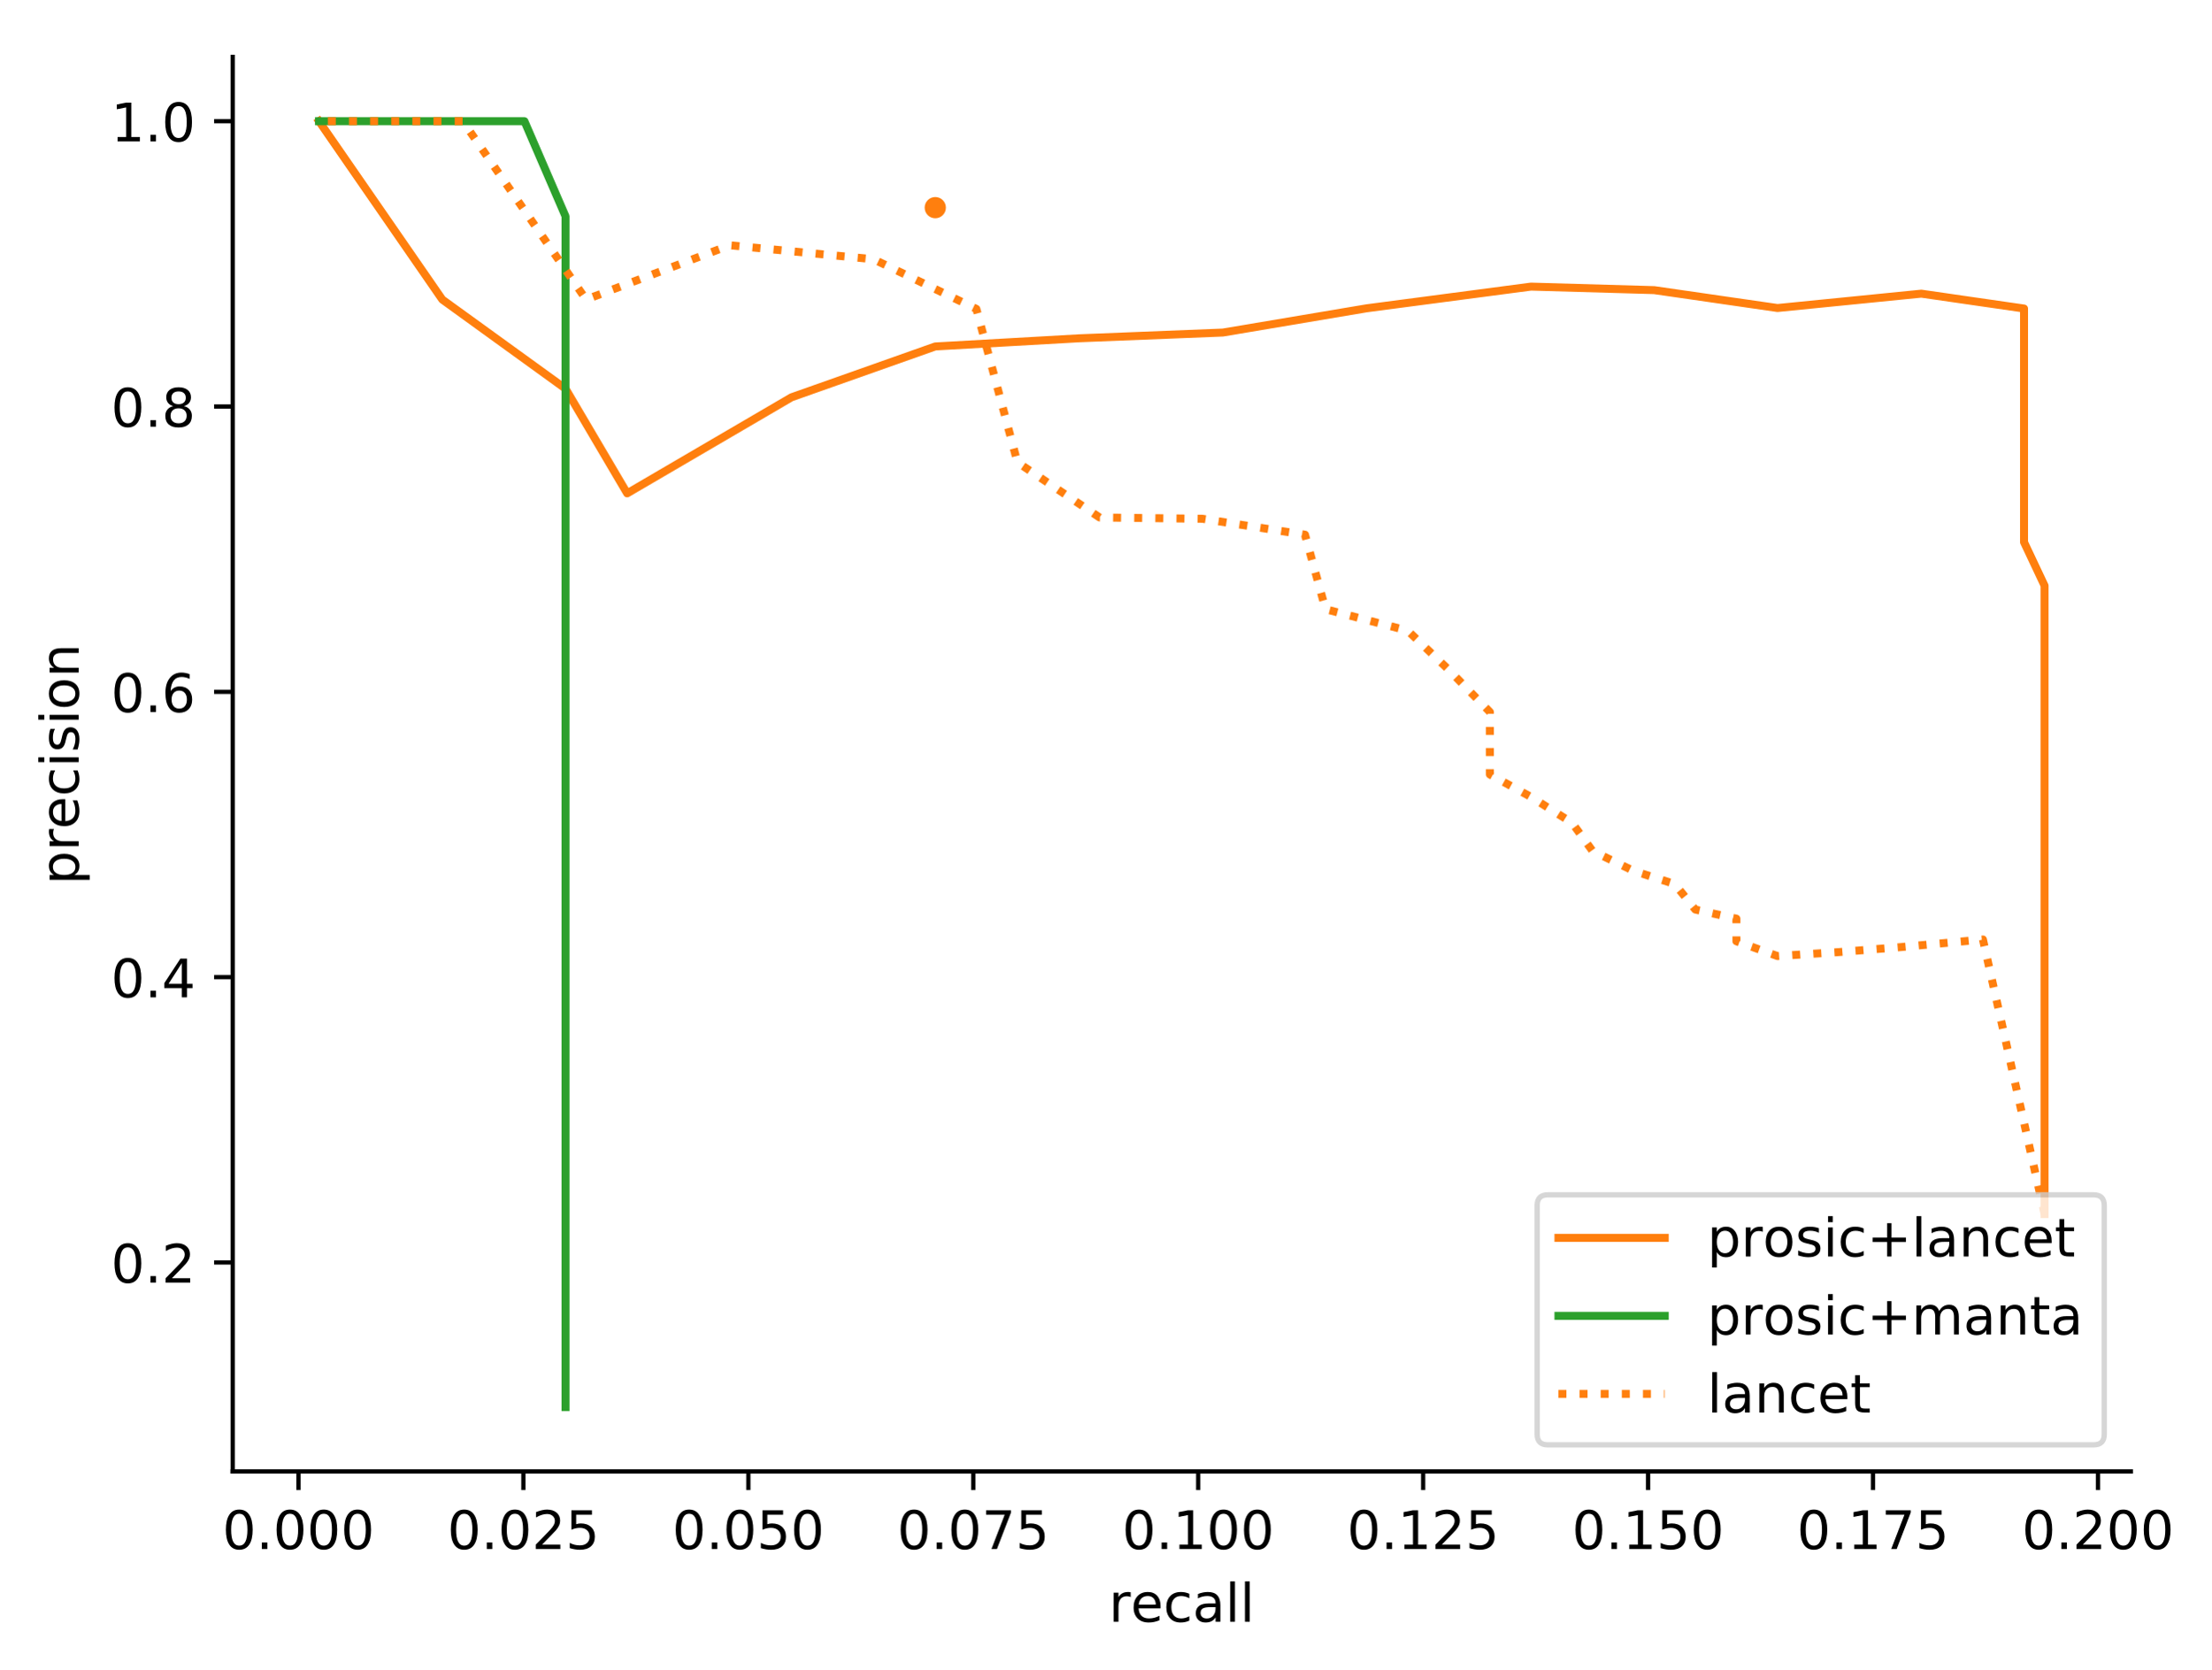
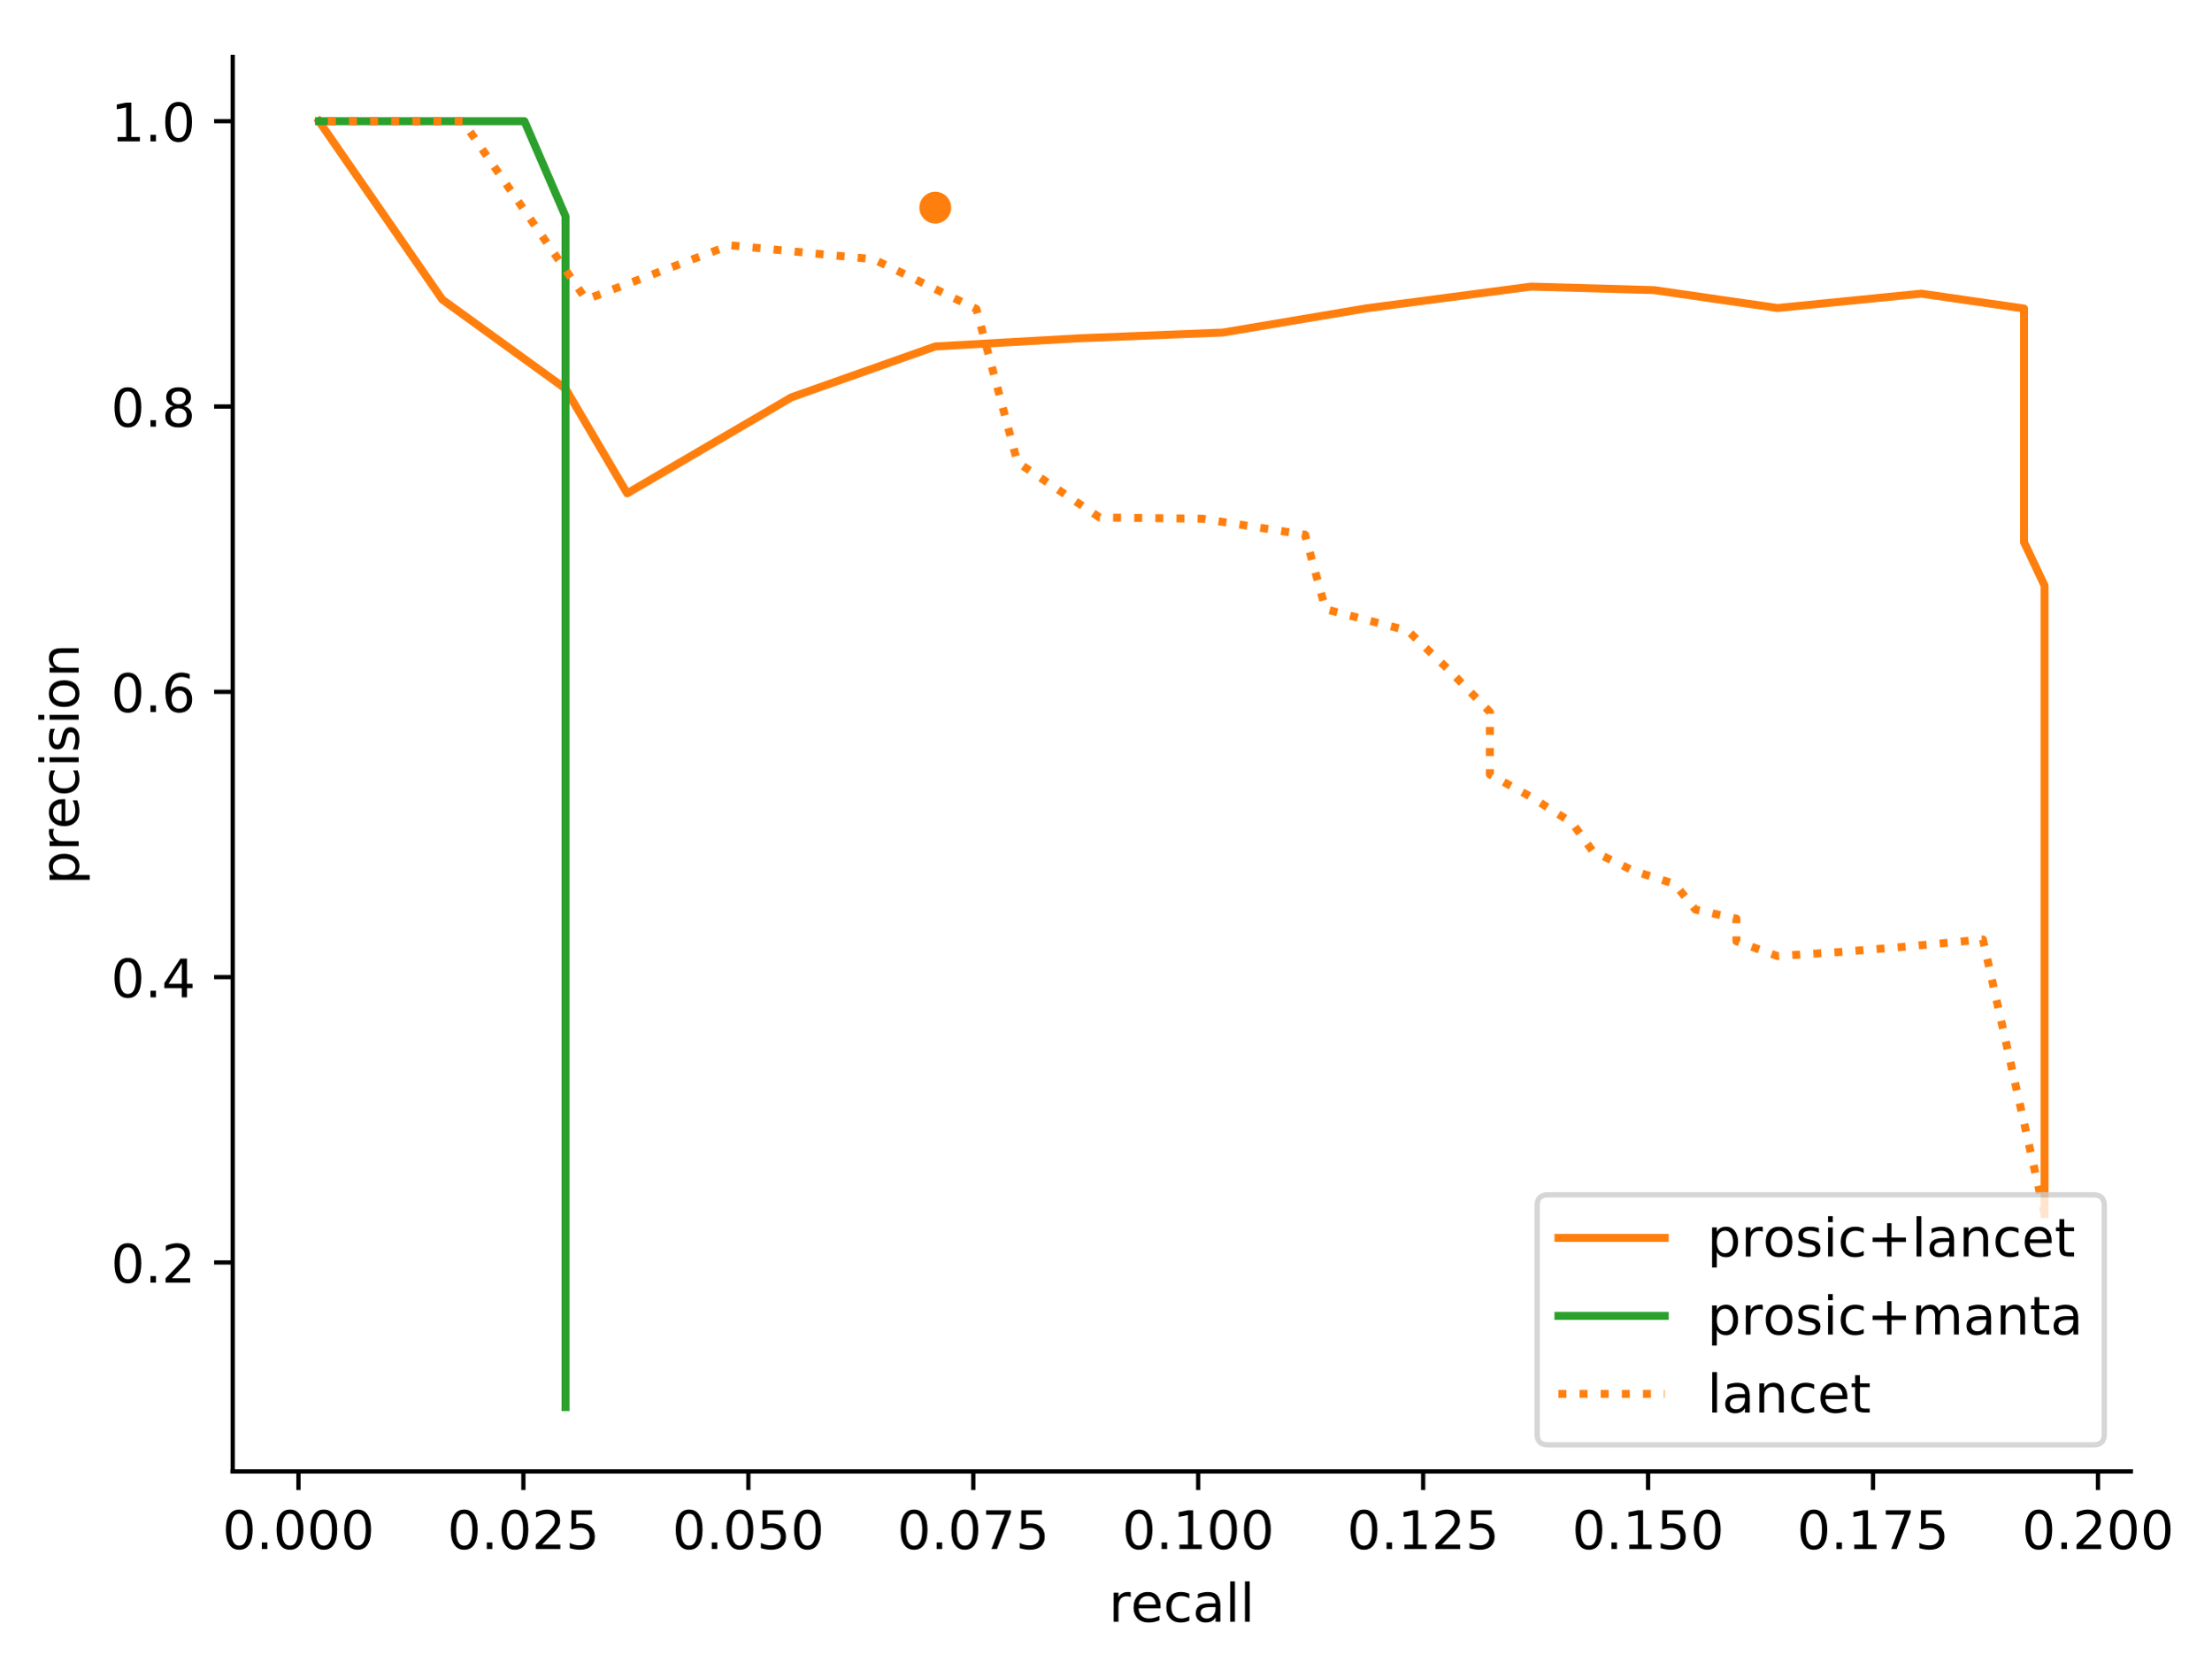
<svg xmlns="http://www.w3.org/2000/svg" xmlns:xlink="http://www.w3.org/1999/xlink" height="314pt" version="1.1" viewBox="0 0 416 314" width="416pt">
  <defs>
    <style type="text/css">
*{stroke-linecap:butt;stroke-linejoin:round;}
  </style>
  </defs>
  <g id="figure_1">
    <g id="patch_1">
      <path d="M 0 314.368  L 416.231 314.368  L 416.231 0  L 0 0  z " style="fill:#ffffff;" />
    </g>
    <g id="axes_1">
      <g id="patch_2">
        <path d="M 43.781 276.812  L 400.901 276.812  L 400.901 10.7  L 43.781 10.7  z " style="fill:#ffffff;" />
      </g>
      <g id="matplotlib.axis_1">
        <g id="xtick_1">
          <g id="line2d_1">
            <defs>
-               <path d="M 0 0  L 0 3.5  " id="m09e7d218b5" style="stroke:#000000;stroke-width:0.8;" />
-             </defs>
-             <g>
-               <use style="stroke:#000000;stroke-width:0.8;" x="56.149" xlink:href="#m09e7d218b5" y="276.812" />
+               <path d="M 0 0  L 0 3.5  " id="m84dde14562" style="stroke:#000000;stroke-width:0.8;" />
+             </defs>
+             <g>
+               <use style="stroke:#000000;stroke-width:0.8;" x="56.149" xlink:href="#m84dde14562" y="276.812" />
            </g>
          </g>
          <g id="text_1">
            <defs>
              <path d="M 31.781 66.406  Q 24.172 66.406 20.328 58.906  Q 16.5 51.422 16.5 36.375  Q 16.5 21.391 20.328 13.891  Q 24.172 6.391 31.781 6.391  Q 39.453 6.391 43.281 13.891  Q 47.125 21.391 47.125 36.375  Q 47.125 51.422 43.281 58.906  Q 39.453 66.406 31.781 66.406  z M 31.781 74.219  Q 44.047 74.219 50.516 64.516  Q 56.984 54.828 56.984 36.375  Q 56.984 17.969 50.516 8.266  Q 44.047 -1.422 31.781 -1.422  Q 19.531 -1.422 13.062 8.266  Q 6.594 17.969 6.594 36.375  Q 6.594 54.828 13.062 64.516  Q 19.531 74.219 31.781 74.219  z " id="DejaVuSans-30" />
              <path d="M 10.688 12.406  L 21 12.406  L 21 0  L 10.688 0  z " id="DejaVuSans-2e" />
            </defs>
            <g transform="translate(41.83498 291.4104)scale(0.1 -0.1)">
              <use xlink:href="#DejaVuSans-30" />
              <use x="63.623" xlink:href="#DejaVuSans-2e" />
              <use x="95.41" xlink:href="#DejaVuSans-30" />
              <use x="159.033" xlink:href="#DejaVuSans-30" />
              <use x="222.656" xlink:href="#DejaVuSans-30" />
            </g>
          </g>
        </g>
        <g id="xtick_2">
          <g id="line2d_2">
            <g>
-               <use style="stroke:#000000;stroke-width:0.8;" x="98.47" xlink:href="#m09e7d218b5" y="276.812" />
+               <use style="stroke:#000000;stroke-width:0.8;" x="98.47" xlink:href="#m84dde14562" y="276.812" />
            </g>
          </g>
          <g id="text_2">
            <defs>
              <path d="M 19.188 8.297  L 53.609 8.297  L 53.609 0  L 7.328 0  L 7.328 8.297  Q 12.938 14.109 22.625 23.891  Q 32.328 33.688 34.812 36.531  Q 39.547 41.844 41.422 45.531  Q 43.312 49.219 43.312 52.781  Q 43.312 58.594 39.234 62.25  Q 35.156 65.922 28.609 65.922  Q 23.969 65.922 18.812 64.312  Q 13.672 62.703 7.812 59.422  L 7.812 69.391  Q 13.766 71.781 18.938 73  Q 24.125 74.219 28.422 74.219  Q 39.75 74.219 46.484 68.547  Q 53.219 62.891 53.219 53.422  Q 53.219 48.922 51.531 44.891  Q 49.859 40.875 45.406 35.406  Q 44.188 33.984 37.641 27.219  Q 31.109 20.453 19.188 8.297  z " id="DejaVuSans-32" />
              <path d="M 10.797 72.906  L 49.516 72.906  L 49.516 64.594  L 19.828 64.594  L 19.828 46.734  Q 21.969 47.469 24.109 47.828  Q 26.266 48.188 28.422 48.188  Q 40.625 48.188 47.75 41.5  Q 54.891 34.812 54.891 23.391  Q 54.891 11.625 47.562 5.094  Q 40.234 -1.422 26.906 -1.422  Q 22.312 -1.422 17.547 -0.641  Q 12.797 0.141 7.719 1.703  L 7.719 11.625  Q 12.109 9.234 16.797 8.062  Q 21.484 6.891 26.703 6.891  Q 35.156 6.891 40.078 11.328  Q 45.016 15.766 45.016 23.391  Q 45.016 31 40.078 35.438  Q 35.156 39.891 26.703 39.891  Q 22.75 39.891 18.812 39.016  Q 14.891 38.141 10.797 36.281  z " id="DejaVuSans-35" />
            </defs>
            <g transform="translate(84.15602 291.4104)scale(0.1 -0.1)">
              <use xlink:href="#DejaVuSans-30" />
              <use x="63.623" xlink:href="#DejaVuSans-2e" />
              <use x="95.41" xlink:href="#DejaVuSans-30" />
              <use x="159.033" xlink:href="#DejaVuSans-32" />
              <use x="222.656" xlink:href="#DejaVuSans-35" />
            </g>
          </g>
        </g>
        <g id="xtick_3">
          <g id="line2d_3">
            <g>
-               <use style="stroke:#000000;stroke-width:0.8;" x="140.791" xlink:href="#m09e7d218b5" y="276.812" />
+               <use style="stroke:#000000;stroke-width:0.8;" x="140.791" xlink:href="#m84dde14562" y="276.812" />
            </g>
          </g>
          <g id="text_3">
            <g transform="translate(126.4771 291.4104)scale(0.1 -0.1)">
              <use xlink:href="#DejaVuSans-30" />
              <use x="63.623" xlink:href="#DejaVuSans-2e" />
              <use x="95.41" xlink:href="#DejaVuSans-30" />
              <use x="159.033" xlink:href="#DejaVuSans-35" />
              <use x="222.656" xlink:href="#DejaVuSans-30" />
            </g>
          </g>
        </g>
        <g id="xtick_4">
          <g id="line2d_4">
            <g>
-               <use style="stroke:#000000;stroke-width:0.8;" x="183.112" xlink:href="#m09e7d218b5" y="276.812" />
+               <use style="stroke:#000000;stroke-width:0.8;" x="183.112" xlink:href="#m84dde14562" y="276.812" />
            </g>
          </g>
          <g id="text_4">
            <defs>
              <path d="M 8.203 72.906  L 55.078 72.906  L 55.078 68.703  L 28.609 0  L 18.312 0  L 43.219 64.594  L 8.203 64.594  z " id="DejaVuSans-37" />
            </defs>
            <g transform="translate(168.7981 291.4104)scale(0.1 -0.1)">
              <use xlink:href="#DejaVuSans-30" />
              <use x="63.623" xlink:href="#DejaVuSans-2e" />
              <use x="95.41" xlink:href="#DejaVuSans-30" />
              <use x="159.033" xlink:href="#DejaVuSans-37" />
              <use x="222.656" xlink:href="#DejaVuSans-35" />
            </g>
          </g>
        </g>
        <g id="xtick_5">
          <g id="line2d_5">
            <g>
-               <use style="stroke:#000000;stroke-width:0.8;" x="225.433" xlink:href="#m09e7d218b5" y="276.812" />
+               <use style="stroke:#000000;stroke-width:0.8;" x="225.433" xlink:href="#m84dde14562" y="276.812" />
            </g>
          </g>
          <g id="text_5">
            <defs>
              <path d="M 12.406 8.297  L 28.516 8.297  L 28.516 63.922  L 10.984 60.406  L 10.984 69.391  L 28.422 72.906  L 38.281 72.906  L 38.281 8.297  L 54.391 8.297  L 54.391 0  L 12.406 0  z " id="DejaVuSans-31" />
            </defs>
            <g transform="translate(211.1191 291.4104)scale(0.1 -0.1)">
              <use xlink:href="#DejaVuSans-30" />
              <use x="63.623" xlink:href="#DejaVuSans-2e" />
              <use x="95.41" xlink:href="#DejaVuSans-31" />
              <use x="159.033" xlink:href="#DejaVuSans-30" />
              <use x="222.656" xlink:href="#DejaVuSans-30" />
            </g>
          </g>
        </g>
        <g id="xtick_6">
          <g id="line2d_6">
            <g>
-               <use style="stroke:#000000;stroke-width:0.8;" x="267.754" xlink:href="#m09e7d218b5" y="276.812" />
+               <use style="stroke:#000000;stroke-width:0.8;" x="267.754" xlink:href="#m84dde14562" y="276.812" />
            </g>
          </g>
          <g id="text_6">
            <g transform="translate(253.4402 291.4104)scale(0.1 -0.1)">
              <use xlink:href="#DejaVuSans-30" />
              <use x="63.623" xlink:href="#DejaVuSans-2e" />
              <use x="95.41" xlink:href="#DejaVuSans-31" />
              <use x="159.033" xlink:href="#DejaVuSans-32" />
              <use x="222.656" xlink:href="#DejaVuSans-35" />
            </g>
          </g>
        </g>
        <g id="xtick_7">
          <g id="line2d_7">
            <g>
-               <use style="stroke:#000000;stroke-width:0.8;" x="310.075" xlink:href="#m09e7d218b5" y="276.812" />
+               <use style="stroke:#000000;stroke-width:0.8;" x="310.075" xlink:href="#m84dde14562" y="276.812" />
            </g>
          </g>
          <g id="text_7">
            <g transform="translate(295.7612 291.4104)scale(0.1 -0.1)">
              <use xlink:href="#DejaVuSans-30" />
              <use x="63.623" xlink:href="#DejaVuSans-2e" />
              <use x="95.41" xlink:href="#DejaVuSans-31" />
              <use x="159.033" xlink:href="#DejaVuSans-35" />
              <use x="222.656" xlink:href="#DejaVuSans-30" />
            </g>
          </g>
        </g>
        <g id="xtick_8">
          <g id="line2d_8">
            <g>
-               <use style="stroke:#000000;stroke-width:0.8;" x="352.396" xlink:href="#m09e7d218b5" y="276.812" />
+               <use style="stroke:#000000;stroke-width:0.8;" x="352.396" xlink:href="#m84dde14562" y="276.812" />
            </g>
          </g>
          <g id="text_8">
            <g transform="translate(338.0823 291.4104)scale(0.1 -0.1)">
              <use xlink:href="#DejaVuSans-30" />
              <use x="63.623" xlink:href="#DejaVuSans-2e" />
              <use x="95.41" xlink:href="#DejaVuSans-31" />
              <use x="159.033" xlink:href="#DejaVuSans-37" />
              <use x="222.656" xlink:href="#DejaVuSans-35" />
            </g>
          </g>
        </g>
        <g id="xtick_9">
          <g id="line2d_9">
            <g>
-               <use style="stroke:#000000;stroke-width:0.8;" x="394.717" xlink:href="#m09e7d218b5" y="276.812" />
+               <use style="stroke:#000000;stroke-width:0.8;" x="394.717" xlink:href="#m84dde14562" y="276.812" />
            </g>
          </g>
          <g id="text_9">
            <g transform="translate(380.4033 291.4104)scale(0.1 -0.1)">
              <use xlink:href="#DejaVuSans-30" />
              <use x="63.623" xlink:href="#DejaVuSans-2e" />
              <use x="95.41" xlink:href="#DejaVuSans-32" />
              <use x="159.033" xlink:href="#DejaVuSans-30" />
              <use x="222.656" xlink:href="#DejaVuSans-30" />
            </g>
          </g>
        </g>
        <g id="text_10">
          <defs>
            <path d="M 41.109 46.297  Q 39.594 47.172 37.812 47.578  Q 36.031 48 33.891 48  Q 26.266 48 22.188 43.047  Q 18.109 38.094 18.109 28.812  L 18.109 0  L 9.078 0  L 9.078 54.688  L 18.109 54.688  L 18.109 46.188  Q 20.953 51.172 25.484 53.578  Q 30.031 56 36.531 56  Q 37.453 56 38.578 55.875  Q 39.703 55.766 41.062 55.516  z " id="DejaVuSans-72" />
            <path d="M 56.203 29.594  L 56.203 25.203  L 14.891 25.203  Q 15.484 15.922 20.484 11.062  Q 25.484 6.203 34.422 6.203  Q 39.594 6.203 44.453 7.469  Q 49.312 8.734 54.109 11.281  L 54.109 2.781  Q 49.266 0.734 44.188 -0.344  Q 39.109 -1.422 33.891 -1.422  Q 20.797 -1.422 13.156 6.188  Q 5.516 13.812 5.516 26.812  Q 5.516 40.234 12.766 48.109  Q 20.016 56 32.328 56  Q 43.359 56 49.781 48.891  Q 56.203 41.797 56.203 29.594  z M 47.219 32.234  Q 47.125 39.594 43.094 43.984  Q 39.062 48.391 32.422 48.391  Q 24.906 48.391 20.391 44.141  Q 15.875 39.891 15.188 32.172  z " id="DejaVuSans-65" />
            <path d="M 48.781 52.594  L 48.781 44.188  Q 44.969 46.297 41.141 47.344  Q 37.312 48.391 33.406 48.391  Q 24.656 48.391 19.812 42.844  Q 14.984 37.312 14.984 27.297  Q 14.984 17.281 19.812 11.734  Q 24.656 6.203 33.406 6.203  Q 37.312 6.203 41.141 7.25  Q 44.969 8.297 48.781 10.406  L 48.781 2.094  Q 45.016 0.344 40.984 -0.531  Q 36.969 -1.422 32.422 -1.422  Q 20.062 -1.422 12.781 6.344  Q 5.516 14.109 5.516 27.297  Q 5.516 40.672 12.859 48.328  Q 20.219 56 33.016 56  Q 37.156 56 41.109 55.141  Q 45.062 54.297 48.781 52.594  z " id="DejaVuSans-63" />
            <path d="M 34.281 27.484  Q 23.391 27.484 19.188 25  Q 14.984 22.516 14.984 16.5  Q 14.984 11.719 18.141 8.906  Q 21.297 6.109 26.703 6.109  Q 34.188 6.109 38.703 11.406  Q 43.219 16.703 43.219 25.484  L 43.219 27.484  z M 52.203 31.203  L 52.203 0  L 43.219 0  L 43.219 8.297  Q 40.141 3.328 35.547 0.953  Q 30.953 -1.422 24.312 -1.422  Q 15.922 -1.422 10.953 3.297  Q 6 8.016 6 15.922  Q 6 25.141 12.172 29.828  Q 18.359 34.516 30.609 34.516  L 43.219 34.516  L 43.219 35.406  Q 43.219 41.609 39.141 45  Q 35.062 48.391 27.688 48.391  Q 23 48.391 18.547 47.266  Q 14.109 46.141 10.016 43.891  L 10.016 52.203  Q 14.938 54.109 19.578 55.047  Q 24.219 56 28.609 56  Q 40.484 56 46.344 49.844  Q 52.203 43.703 52.203 31.203  z " id="DejaVuSans-61" />
            <path d="M 9.422 75.984  L 18.406 75.984  L 18.406 0  L 9.422 0  z " id="DejaVuSans-6c" />
          </defs>
          <g transform="translate(208.6194 305.0886)scale(0.1 -0.1)">
            <use xlink:href="#DejaVuSans-72" />
            <use x="41.082" xlink:href="#DejaVuSans-65" />
            <use x="102.605" xlink:href="#DejaVuSans-63" />
            <use x="157.586" xlink:href="#DejaVuSans-61" />
            <use x="218.865" xlink:href="#DejaVuSans-6c" />
            <use x="246.648" xlink:href="#DejaVuSans-6c" />
          </g>
        </g>
      </g>
      <g id="matplotlib.axis_2">
        <g id="ytick_1">
          <g id="line2d_10">
            <defs>
-               <path d="M 0 0  L -3.5 0  " id="meca28a845d" style="stroke:#000000;stroke-width:0.8;" />
-             </defs>
-             <g>
-               <use style="stroke:#000000;stroke-width:0.8;" x="43.781" xlink:href="#meca28a845d" y="237.5" />
+               <path d="M 0 0  L -3.5 0  " id="m6087556e1b" style="stroke:#000000;stroke-width:0.8;" />
+             </defs>
+             <g>
+               <use style="stroke:#000000;stroke-width:0.8;" x="43.781" xlink:href="#m6087556e1b" y="237.5" />
            </g>
          </g>
          <g id="text_11">
            <g transform="translate(20.87813 241.2992)scale(0.1 -0.1)">
              <use xlink:href="#DejaVuSans-30" />
              <use x="63.623" xlink:href="#DejaVuSans-2e" />
              <use x="95.41" xlink:href="#DejaVuSans-32" />
            </g>
          </g>
        </g>
        <g id="ytick_2">
          <g id="line2d_11">
            <g>
-               <use style="stroke:#000000;stroke-width:0.8;" x="43.781" xlink:href="#meca28a845d" y="183.824" />
+               <use style="stroke:#000000;stroke-width:0.8;" x="43.781" xlink:href="#m6087556e1b" y="183.824" />
            </g>
          </g>
          <g id="text_12">
            <defs>
              <path d="M 37.797 64.312  L 12.891 25.391  L 37.797 25.391  z M 35.203 72.906  L 47.609 72.906  L 47.609 25.391  L 58.016 25.391  L 58.016 17.188  L 47.609 17.188  L 47.609 0  L 37.797 0  L 37.797 17.188  L 4.891 17.188  L 4.891 26.703  z " id="DejaVuSans-34" />
            </defs>
            <g transform="translate(20.87813 187.6232)scale(0.1 -0.1)">
              <use xlink:href="#DejaVuSans-30" />
              <use x="63.623" xlink:href="#DejaVuSans-2e" />
              <use x="95.41" xlink:href="#DejaVuSans-34" />
            </g>
          </g>
        </g>
        <g id="ytick_3">
          <g id="line2d_12">
            <g>
-               <use style="stroke:#000000;stroke-width:0.8;" x="43.781" xlink:href="#meca28a845d" y="130.148" />
+               <use style="stroke:#000000;stroke-width:0.8;" x="43.781" xlink:href="#m6087556e1b" y="130.148" />
            </g>
          </g>
          <g id="text_13">
            <defs>
              <path d="M 33.016 40.375  Q 26.375 40.375 22.484 35.828  Q 18.609 31.297 18.609 23.391  Q 18.609 15.531 22.484 10.953  Q 26.375 6.391 33.016 6.391  Q 39.656 6.391 43.531 10.953  Q 47.406 15.531 47.406 23.391  Q 47.406 31.297 43.531 35.828  Q 39.656 40.375 33.016 40.375  z M 52.594 71.297  L 52.594 62.312  Q 48.875 64.062 45.094 64.984  Q 41.312 65.922 37.594 65.922  Q 27.828 65.922 22.672 59.328  Q 17.531 52.734 16.797 39.406  Q 19.672 43.656 24.016 45.922  Q 28.375 48.188 33.594 48.188  Q 44.578 48.188 50.953 41.516  Q 57.328 34.859 57.328 23.391  Q 57.328 12.156 50.688 5.359  Q 44.047 -1.422 33.016 -1.422  Q 20.359 -1.422 13.672 8.266  Q 6.984 17.969 6.984 36.375  Q 6.984 53.656 15.188 63.938  Q 23.391 74.219 37.203 74.219  Q 40.922 74.219 44.703 73.484  Q 48.484 72.75 52.594 71.297  z " id="DejaVuSans-36" />
            </defs>
            <g transform="translate(20.87813 133.9472)scale(0.1 -0.1)">
              <use xlink:href="#DejaVuSans-30" />
              <use x="63.623" xlink:href="#DejaVuSans-2e" />
              <use x="95.41" xlink:href="#DejaVuSans-36" />
            </g>
          </g>
        </g>
        <g id="ytick_4">
          <g id="line2d_13">
            <g>
-               <use style="stroke:#000000;stroke-width:0.8;" x="43.781" xlink:href="#meca28a845d" y="76.472" />
+               <use style="stroke:#000000;stroke-width:0.8;" x="43.781" xlink:href="#m6087556e1b" y="76.472" />
            </g>
          </g>
          <g id="text_14">
            <defs>
              <path d="M 31.781 34.625  Q 24.75 34.625 20.719 30.859  Q 16.703 27.094 16.703 20.516  Q 16.703 13.922 20.719 10.156  Q 24.75 6.391 31.781 6.391  Q 38.812 6.391 42.859 10.172  Q 46.922 13.969 46.922 20.516  Q 46.922 27.094 42.891 30.859  Q 38.875 34.625 31.781 34.625  z M 21.922 38.812  Q 15.578 40.375 12.031 44.719  Q 8.5 49.078 8.5 55.328  Q 8.5 64.062 14.719 69.141  Q 20.953 74.219 31.781 74.219  Q 42.672 74.219 48.875 69.141  Q 55.078 64.062 55.078 55.328  Q 55.078 49.078 51.531 44.719  Q 48 40.375 41.703 38.812  Q 48.828 37.156 52.797 32.312  Q 56.781 27.484 56.781 20.516  Q 56.781 9.906 50.312 4.234  Q 43.844 -1.422 31.781 -1.422  Q 19.734 -1.422 13.25 4.234  Q 6.781 9.906 6.781 20.516  Q 6.781 27.484 10.781 32.312  Q 14.797 37.156 21.922 38.812  z M 18.312 54.391  Q 18.312 48.734 21.844 45.562  Q 25.391 42.391 31.781 42.391  Q 38.141 42.391 41.719 45.562  Q 45.312 48.734 45.312 54.391  Q 45.312 60.062 41.719 63.234  Q 38.141 66.406 31.781 66.406  Q 25.391 66.406 21.844 63.234  Q 18.312 60.062 18.312 54.391  z " id="DejaVuSans-38" />
            </defs>
            <g transform="translate(20.87813 80.27122)scale(0.1 -0.1)">
              <use xlink:href="#DejaVuSans-30" />
              <use x="63.623" xlink:href="#DejaVuSans-2e" />
              <use x="95.41" xlink:href="#DejaVuSans-38" />
            </g>
          </g>
        </g>
        <g id="ytick_5">
          <g id="line2d_14">
            <g>
-               <use style="stroke:#000000;stroke-width:0.8;" x="43.781" xlink:href="#meca28a845d" y="22.796" />
+               <use style="stroke:#000000;stroke-width:0.8;" x="43.781" xlink:href="#m6087556e1b" y="22.796" />
            </g>
          </g>
          <g id="text_15">
            <g transform="translate(20.87813 26.59522)scale(0.1 -0.1)">
              <use xlink:href="#DejaVuSans-31" />
              <use x="63.623" xlink:href="#DejaVuSans-2e" />
              <use x="95.41" xlink:href="#DejaVuSans-30" />
            </g>
          </g>
        </g>
        <g id="text_16">
          <defs>
            <path d="M 18.109 8.203  L 18.109 -20.797  L 9.078 -20.797  L 9.078 54.688  L 18.109 54.688  L 18.109 46.391  Q 20.953 51.266 25.266 53.625  Q 29.594 56 35.594 56  Q 45.562 56 51.781 48.094  Q 58.016 40.188 58.016 27.297  Q 58.016 14.406 51.781 6.484  Q 45.562 -1.422 35.594 -1.422  Q 29.594 -1.422 25.266 0.953  Q 20.953 3.328 18.109 8.203  z M 48.688 27.297  Q 48.688 37.203 44.609 42.844  Q 40.531 48.484 33.406 48.484  Q 26.266 48.484 22.188 42.844  Q 18.109 37.203 18.109 27.297  Q 18.109 17.391 22.188 11.75  Q 26.266 6.109 33.406 6.109  Q 40.531 6.109 44.609 11.75  Q 48.688 17.391 48.688 27.297  z " id="DejaVuSans-70" />
            <path d="M 9.422 54.688  L 18.406 54.688  L 18.406 0  L 9.422 0  z M 9.422 75.984  L 18.406 75.984  L 18.406 64.594  L 9.422 64.594  z " id="DejaVuSans-69" />
            <path d="M 44.281 53.078  L 44.281 44.578  Q 40.484 46.531 36.375 47.5  Q 32.281 48.484 27.875 48.484  Q 21.188 48.484 17.844 46.438  Q 14.5 44.391 14.5 40.281  Q 14.5 37.156 16.891 35.375  Q 19.281 33.594 26.516 31.984  L 29.594 31.297  Q 39.156 29.25 43.188 25.516  Q 47.219 21.781 47.219 15.094  Q 47.219 7.469 41.188 3.016  Q 35.156 -1.422 24.609 -1.422  Q 20.219 -1.422 15.453 -0.562  Q 10.688 0.297 5.422 2  L 5.422 11.281  Q 10.406 8.688 15.234 7.391  Q 20.062 6.109 24.812 6.109  Q 31.156 6.109 34.562 8.281  Q 37.984 10.453 37.984 14.406  Q 37.984 18.062 35.516 20.016  Q 33.062 21.969 24.703 23.781  L 21.578 24.516  Q 13.234 26.266 9.516 29.906  Q 5.812 33.547 5.812 39.891  Q 5.812 47.609 11.281 51.797  Q 16.75 56 26.812 56  Q 31.781 56 36.172 55.266  Q 40.578 54.547 44.281 53.078  z " id="DejaVuSans-73" />
            <path d="M 30.609 48.391  Q 23.391 48.391 19.188 42.75  Q 14.984 37.109 14.984 27.297  Q 14.984 17.484 19.156 11.844  Q 23.344 6.203 30.609 6.203  Q 37.797 6.203 41.984 11.859  Q 46.188 17.531 46.188 27.297  Q 46.188 37.016 41.984 42.703  Q 37.797 48.391 30.609 48.391  z M 30.609 56  Q 42.328 56 49.016 48.375  Q 55.719 40.766 55.719 27.297  Q 55.719 13.875 49.016 6.219  Q 42.328 -1.422 30.609 -1.422  Q 18.844 -1.422 12.172 6.219  Q 5.516 13.875 5.516 27.297  Q 5.516 40.766 12.172 48.375  Q 18.844 56 30.609 56  z " id="DejaVuSans-6f" />
            <path d="M 54.891 33.016  L 54.891 0  L 45.906 0  L 45.906 32.719  Q 45.906 40.484 42.875 44.328  Q 39.844 48.188 33.797 48.188  Q 26.516 48.188 22.312 43.547  Q 18.109 38.922 18.109 30.906  L 18.109 0  L 9.078 0  L 9.078 54.688  L 18.109 54.688  L 18.109 46.188  Q 21.344 51.125 25.703 53.562  Q 30.078 56 35.797 56  Q 45.219 56 50.047 50.172  Q 54.891 44.344 54.891 33.016  z " id="DejaVuSans-6e" />
          </defs>
          <g transform="translate(14.79844 166.4208)rotate(-90)scale(0.1 -0.1)">
            <use xlink:href="#DejaVuSans-70" />
            <use x="63.477" xlink:href="#DejaVuSans-72" />
            <use x="104.559" xlink:href="#DejaVuSans-65" />
            <use x="166.082" xlink:href="#DejaVuSans-63" />
            <use x="221.062" xlink:href="#DejaVuSans-69" />
            <use x="248.846" xlink:href="#DejaVuSans-73" />
            <use x="300.945" xlink:href="#DejaVuSans-69" />
            <use x="328.729" xlink:href="#DejaVuSans-6f" />
            <use x="389.91" xlink:href="#DejaVuSans-6e" />
          </g>
        </g>
      </g>
      <g id="line2d_15">
-         <path clip-path="url(#pcc985ab68f)" d="M 60.014 22.796  L 83.204 56.343  L 106.393 73.117  L 117.988 92.808  L 148.907 74.741  L 175.962 65.172  L 203.017 63.636  L 230.071 62.556  L 257.126 57.993  L 288.045 53.913  L 311.235 54.578  L 334.424 57.941  L 361.479 55.238  L 380.804 58.038  L 380.804 75.469  L 380.804 88.714  L 380.804 101.99  L 384.669 110.176  L 384.669 120.745  L 384.669 129.03  L 384.669 137.564  L 384.669 145.244  L 384.669 151.361  L 384.669 157.753  L 384.669 162.884  L 384.669 168.286  L 384.669 172.653  L 384.669 177.278  L 384.669 181.556  L 384.669 185.044  L 384.669 188.768  L 384.669 191.818  L 384.669 195.089  L 384.669 197.78  L 384.669 200.676  L 384.669 203.066  L 384.669 205.648  L 384.669 208.083  L 384.669 210.103  L 384.669 212.294  L 384.669 214.116  L 384.669 216.099  L 384.669 217.981  L 384.669 219.553  L 384.669 221.269  L 384.669 222.704  L 384.669 224.273  L 384.669 225.589  L 384.669 227.03  L 384.669 228.41  " style="fill:none;stroke:#ff7f0e;stroke-linecap:square;stroke-width:1.5;" />
+         <path clip-path="url(#pb5d7e070fd)" d="M 60.014 22.796  L 83.204 56.343  L 106.393 73.117  L 117.988 92.808  L 148.907 74.741  L 175.962 65.172  L 203.017 63.636  L 230.071 62.556  L 257.126 57.993  L 288.045 53.913  L 311.235 54.578  L 334.424 57.941  L 361.479 55.238  L 380.804 58.038  L 380.804 75.469  L 380.804 88.714  L 380.804 101.99  L 384.669 110.176  L 384.669 120.745  L 384.669 129.03  L 384.669 137.564  L 384.669 145.244  L 384.669 151.361  L 384.669 157.753  L 384.669 162.884  L 384.669 168.286  L 384.669 172.653  L 384.669 177.278  L 384.669 181.556  L 384.669 185.044  L 384.669 188.768  L 384.669 191.818  L 384.669 195.089  L 384.669 197.78  L 384.669 200.676  L 384.669 203.066  L 384.669 205.648  L 384.669 208.083  L 384.669 210.103  L 384.669 212.294  L 384.669 214.116  L 384.669 216.099  L 384.669 217.981  L 384.669 219.553  L 384.669 221.269  L 384.669 222.704  L 384.669 224.273  L 384.669 225.589  L 384.669 227.03  L 384.669 228.41  " style="fill:none;stroke:#ff7f0e;stroke-linecap:square;stroke-width:1.5;" />
      </g>
      <g id="line2d_16">
-         <path clip-path="url(#pcc985ab68f)" d="M 60.014 22.796  L 67.744 22.796  L 79.339 22.796  L 90.933 22.796  L 98.663 22.796  L 106.393 40.688  L 106.393 82.436  L 106.393 120.389  L 106.393 140.883  L 106.393 146.664  L 106.393 161.613  L 106.393 173.76  L 106.393 183.824  L 106.393 194.834  L 106.393 201.716  L 106.393 205.782  L 106.393 211.233  L 106.393 214.496  L 106.393 218.92  L 106.393 222.861  L 106.393 226.395  L 106.393 230.574  L 106.393 233.371  L 106.393 235.921  L 106.393 238.256  L 106.393 238.991  L 106.393 241.078  L 106.393 243.005  L 106.393 244.789  L 106.393 246.446  L 106.393 247.988  L 106.393 249.428  L 106.393 251.205  L 106.393 251.625  L 106.393 252.836  L 106.393 253.975  L 106.393 255.048  L 106.393 256.061  L 106.393 257.019  L 106.393 258.217  L 106.393 259.062  L 106.393 259.334  L 106.393 260.124  L 106.393 260.875  L 106.393 261.591  L 106.393 262.274  L 106.393 262.925  L 106.393 263.549  L 106.393 264.145  L 106.393 264.716  " style="fill:none;stroke:#2ca02c;stroke-linecap:square;stroke-width:1.5;" />
+         <path clip-path="url(#pb5d7e070fd)" d="M 60.014 22.796  L 67.744 22.796  L 79.339 22.796  L 90.933 22.796  L 98.663 22.796  L 106.393 40.688  L 106.393 82.436  L 106.393 120.389  L 106.393 140.883  L 106.393 146.664  L 106.393 161.613  L 106.393 173.76  L 106.393 183.824  L 106.393 194.834  L 106.393 201.716  L 106.393 205.782  L 106.393 211.233  L 106.393 214.496  L 106.393 218.92  L 106.393 222.861  L 106.393 226.395  L 106.393 230.574  L 106.393 233.371  L 106.393 235.921  L 106.393 238.256  L 106.393 238.991  L 106.393 241.078  L 106.393 243.005  L 106.393 244.789  L 106.393 246.446  L 106.393 247.988  L 106.393 249.428  L 106.393 251.205  L 106.393 251.625  L 106.393 252.836  L 106.393 253.975  L 106.393 255.048  L 106.393 256.061  L 106.393 257.019  L 106.393 258.217  L 106.393 259.062  L 106.393 259.334  L 106.393 260.124  L 106.393 260.875  L 106.393 261.591  L 106.393 262.274  L 106.393 262.925  L 106.393 263.549  L 106.393 264.145  L 106.393 264.716  " style="fill:none;stroke:#2ca02c;stroke-linecap:square;stroke-width:1.5;" />
      </g>
      <g id="line2d_17">
-         <path clip-path="url(#pcc985ab68f)" d="M 384.669 228.41  L 384.669 228.41  L 384.669 228.41  L 384.669 228.41  L 384.669 228.41  L 384.669 228.41  L 384.669 228.41  L 384.669 228.41  L 384.669 228.41  L 384.669 228.41  L 384.669 228.41  L 384.669 228.41  L 384.669 228.41  L 384.669 228.41  L 384.669 228.41  L 384.669 228.41  L 384.669 228.41  L 384.669 228.41  L 384.669 228.41  L 384.669 228.41  L 384.669 228.41  L 384.669 228.41  L 384.669 228.41  L 373.074 176.74  L 357.614 178.174  L 346.019 179.105  L 334.424 179.859  L 326.694 177.074  L 326.694 172.822  L 318.965 171.111  L 315.1 166.305  L 307.37 163.842  L 299.64 160.107  L 295.775 154.786  L 288.045 149.923  L 280.315 145.699  L 280.315 133.943  L 272.585 126.019  L 264.856 118.646  L 249.396 114.61  L 245.531 100.587  L 226.206 97.59  L 206.882 97.346  L 191.422 86.974  L 183.692 58.109  L 164.367 48.768  L 137.313 46.133  L 110.258 56.343  L 87.069 22.796  L 60.014 22.796  " style="fill:none;stroke:#ff7f0e;stroke-dasharray:1.5,2.475;stroke-dashoffset:0;stroke-width:1.5;" />
+         <path clip-path="url(#pb5d7e070fd)" d="M 384.669 228.41  L 384.669 228.41  L 384.669 228.41  L 384.669 228.41  L 384.669 228.41  L 384.669 228.41  L 384.669 228.41  L 384.669 228.41  L 384.669 228.41  L 384.669 228.41  L 384.669 228.41  L 384.669 228.41  L 384.669 228.41  L 384.669 228.41  L 384.669 228.41  L 384.669 228.41  L 384.669 228.41  L 384.669 228.41  L 384.669 228.41  L 384.669 228.41  L 384.669 228.41  L 384.669 228.41  L 384.669 228.41  L 373.074 176.74  L 357.614 178.174  L 346.019 179.105  L 334.424 179.859  L 326.694 177.074  L 326.694 172.822  L 318.965 171.111  L 315.1 166.305  L 307.37 163.842  L 299.64 160.107  L 295.775 154.786  L 288.045 149.923  L 280.315 145.699  L 280.315 133.943  L 272.585 126.019  L 264.856 118.646  L 249.396 114.61  L 245.531 100.587  L 226.206 97.59  L 206.882 97.346  L 191.422 86.974  L 183.692 58.109  L 164.367 48.768  L 137.313 46.133  L 110.258 56.343  L 87.069 22.796  L 60.014 22.796  " style="fill:none;stroke:#ff7f0e;stroke-dasharray:1.5,2.475;stroke-dashoffset:0;stroke-width:1.5;" />
      </g>
      <g id="line2d_18">
        <defs>
-           <path d="M 0 1.5  C 0.398 1.5 0.779 1.342 1.061 1.061  C 1.342 0.779 1.5 0.398 1.5 0  C 1.5 -0.398 1.342 -0.779 1.061 -1.061  C 0.779 -1.342 0.398 -1.5 0 -1.5  C -0.398 -1.5 -0.779 -1.342 -1.061 -1.061  C -1.342 -0.779 -1.5 -0.398 -1.5 0  C -1.5 0.398 -1.342 0.779 -1.061 1.061  C -0.779 1.342 -0.398 1.5 0 1.5  z " id="m4184b10595" style="stroke:#ff7f0e;" />
+           <path d="M 0 2.5  C 0.663 2.5 1.299 2.237 1.768 1.768  C 2.237 1.299 2.5 0.663 2.5 0  C 2.5 -0.663 2.237 -1.299 1.768 -1.768  C 1.299 -2.237 0.663 -2.5 0 -2.5  C -0.663 -2.5 -1.299 -2.237 -1.768 -1.768  C -2.237 -1.299 -2.5 -0.663 -2.5 0  C -2.5 0.663 -2.237 1.299 -1.768 1.768  C -1.299 2.237 -0.663 2.5 0 2.5  z " id="mbaf8888df9" style="stroke:#ff7f0e;" />
        </defs>
-         <g clip-path="url(#pcc985ab68f)">
-           <use style="fill:#ff7f0e;stroke:#ff7f0e;" x="175.962" xlink:href="#m4184b10595" y="39.061" />
+         <g clip-path="url(#pb5d7e070fd)">
+           <use style="fill:#ff7f0e;stroke:#ff7f0e;" x="175.962" xlink:href="#mbaf8888df9" y="39.061" />
        </g>
      </g>
      <g id="patch_3">
        <path d="M 43.781 276.812  L 43.781 10.7  " style="fill:none;stroke:#000000;stroke-linecap:square;stroke-linejoin:miter;stroke-width:0.8;" />
      </g>
      <g id="patch_4">
        <path d="M 43.781 276.812  L 400.901 276.812  " style="fill:none;stroke:#000000;stroke-linecap:square;stroke-linejoin:miter;stroke-width:0.8;" />
      </g>
      <g id="legend_1">
        <g id="patch_5">
          <path d="M 291.206 271.812  L 393.901 271.812  Q 395.901 271.812 395.901 269.812  L 395.901 226.778  Q 395.901 224.778 393.901 224.778  L 291.206 224.778  Q 289.206 224.778 289.206 226.778  L 289.206 269.812  Q 289.206 271.812 291.206 271.812  z " style="fill:#ffffff;opacity:0.8;stroke:#cccccc;stroke-linejoin:miter;" />
        </g>
        <g id="line2d_19">
          <path d="M 293.206 232.876  L 313.206 232.876  " style="fill:none;stroke:#ff7f0e;stroke-linecap:square;stroke-width:1.5;" />
        </g>
        <g id="line2d_20" />
        <g id="text_17">
          <defs>
            <path d="M 46 62.703  L 46 35.5  L 73.188 35.5  L 73.188 27.203  L 46 27.203  L 46 0  L 37.797 0  L 37.797 27.203  L 10.594 27.203  L 10.594 35.5  L 37.797 35.5  L 37.797 62.703  z " id="DejaVuSans-2b" />
            <path d="M 18.312 70.219  L 18.312 54.688  L 36.812 54.688  L 36.812 47.703  L 18.312 47.703  L 18.312 18.016  Q 18.312 11.328 20.141 9.422  Q 21.969 7.516 27.594 7.516  L 36.812 7.516  L 36.812 0  L 27.594 0  Q 17.188 0 13.234 3.875  Q 9.281 7.766 9.281 18.016  L 9.281 47.703  L 2.688 47.703  L 2.688 54.688  L 9.281 54.688  L 9.281 70.219  z " id="DejaVuSans-74" />
          </defs>
          <g transform="translate(321.2059 236.3761)scale(0.1 -0.1)">
            <use xlink:href="#DejaVuSans-70" />
            <use x="63.477" xlink:href="#DejaVuSans-72" />
            <use x="104.559" xlink:href="#DejaVuSans-6f" />
            <use x="165.74" xlink:href="#DejaVuSans-73" />
            <use x="217.84" xlink:href="#DejaVuSans-69" />
            <use x="245.623" xlink:href="#DejaVuSans-63" />
            <use x="300.604" xlink:href="#DejaVuSans-2b" />
            <use x="384.393" xlink:href="#DejaVuSans-6c" />
            <use x="412.176" xlink:href="#DejaVuSans-61" />
            <use x="473.455" xlink:href="#DejaVuSans-6e" />
            <use x="536.834" xlink:href="#DejaVuSans-63" />
            <use x="591.814" xlink:href="#DejaVuSans-65" />
            <use x="653.338" xlink:href="#DejaVuSans-74" />
          </g>
        </g>
        <g id="line2d_21">
          <path d="M 293.206 247.554  L 313.206 247.554  " style="fill:none;stroke:#2ca02c;stroke-linecap:square;stroke-width:1.5;" />
        </g>
        <g id="line2d_22" />
        <g id="text_18">
          <defs>
            <path d="M 52 44.188  Q 55.375 50.25 60.062 53.125  Q 64.75 56 71.094 56  Q 79.641 56 84.281 50.016  Q 88.922 44.047 88.922 33.016  L 88.922 0  L 79.891 0  L 79.891 32.719  Q 79.891 40.578 77.094 44.375  Q 74.312 48.188 68.609 48.188  Q 61.625 48.188 57.562 43.547  Q 53.516 38.922 53.516 30.906  L 53.516 0  L 44.484 0  L 44.484 32.719  Q 44.484 40.625 41.703 44.406  Q 38.922 48.188 33.109 48.188  Q 26.219 48.188 22.156 43.531  Q 18.109 38.875 18.109 30.906  L 18.109 0  L 9.078 0  L 9.078 54.688  L 18.109 54.688  L 18.109 46.188  Q 21.188 51.219 25.484 53.609  Q 29.781 56 35.688 56  Q 41.656 56 45.828 52.969  Q 50 49.953 52 44.188  z " id="DejaVuSans-6d" />
          </defs>
          <g transform="translate(321.2059 251.0542)scale(0.1 -0.1)">
            <use xlink:href="#DejaVuSans-70" />
            <use x="63.477" xlink:href="#DejaVuSans-72" />
            <use x="104.559" xlink:href="#DejaVuSans-6f" />
            <use x="165.74" xlink:href="#DejaVuSans-73" />
            <use x="217.84" xlink:href="#DejaVuSans-69" />
            <use x="245.623" xlink:href="#DejaVuSans-63" />
            <use x="300.604" xlink:href="#DejaVuSans-2b" />
            <use x="384.393" xlink:href="#DejaVuSans-6d" />
            <use x="481.805" xlink:href="#DejaVuSans-61" />
            <use x="543.084" xlink:href="#DejaVuSans-6e" />
            <use x="606.463" xlink:href="#DejaVuSans-74" />
            <use x="645.672" xlink:href="#DejaVuSans-61" />
          </g>
        </g>
        <g id="line2d_23">
          <path d="M 293.206 262.232  L 313.206 262.232  " style="fill:none;stroke:#ff7f0e;stroke-dasharray:1.5,2.475;stroke-dashoffset:0;stroke-width:1.5;" />
        </g>
        <g id="line2d_24" />
        <g id="text_19">
          <g transform="translate(321.2059 265.7323)scale(0.1 -0.1)">
            <use xlink:href="#DejaVuSans-6c" />
            <use x="27.783" xlink:href="#DejaVuSans-61" />
            <use x="89.062" xlink:href="#DejaVuSans-6e" />
            <use x="152.441" xlink:href="#DejaVuSans-63" />
            <use x="207.422" xlink:href="#DejaVuSans-65" />
            <use x="268.945" xlink:href="#DejaVuSans-74" />
          </g>
        </g>
      </g>
    </g>
  </g>
  <defs>
-     <clipPath id="pcc985ab68f">
+     <clipPath id="pb5d7e070fd">
      <rect height="266.112" width="357.12" x="43.781" y="10.7" />
    </clipPath>
  </defs>
</svg>
